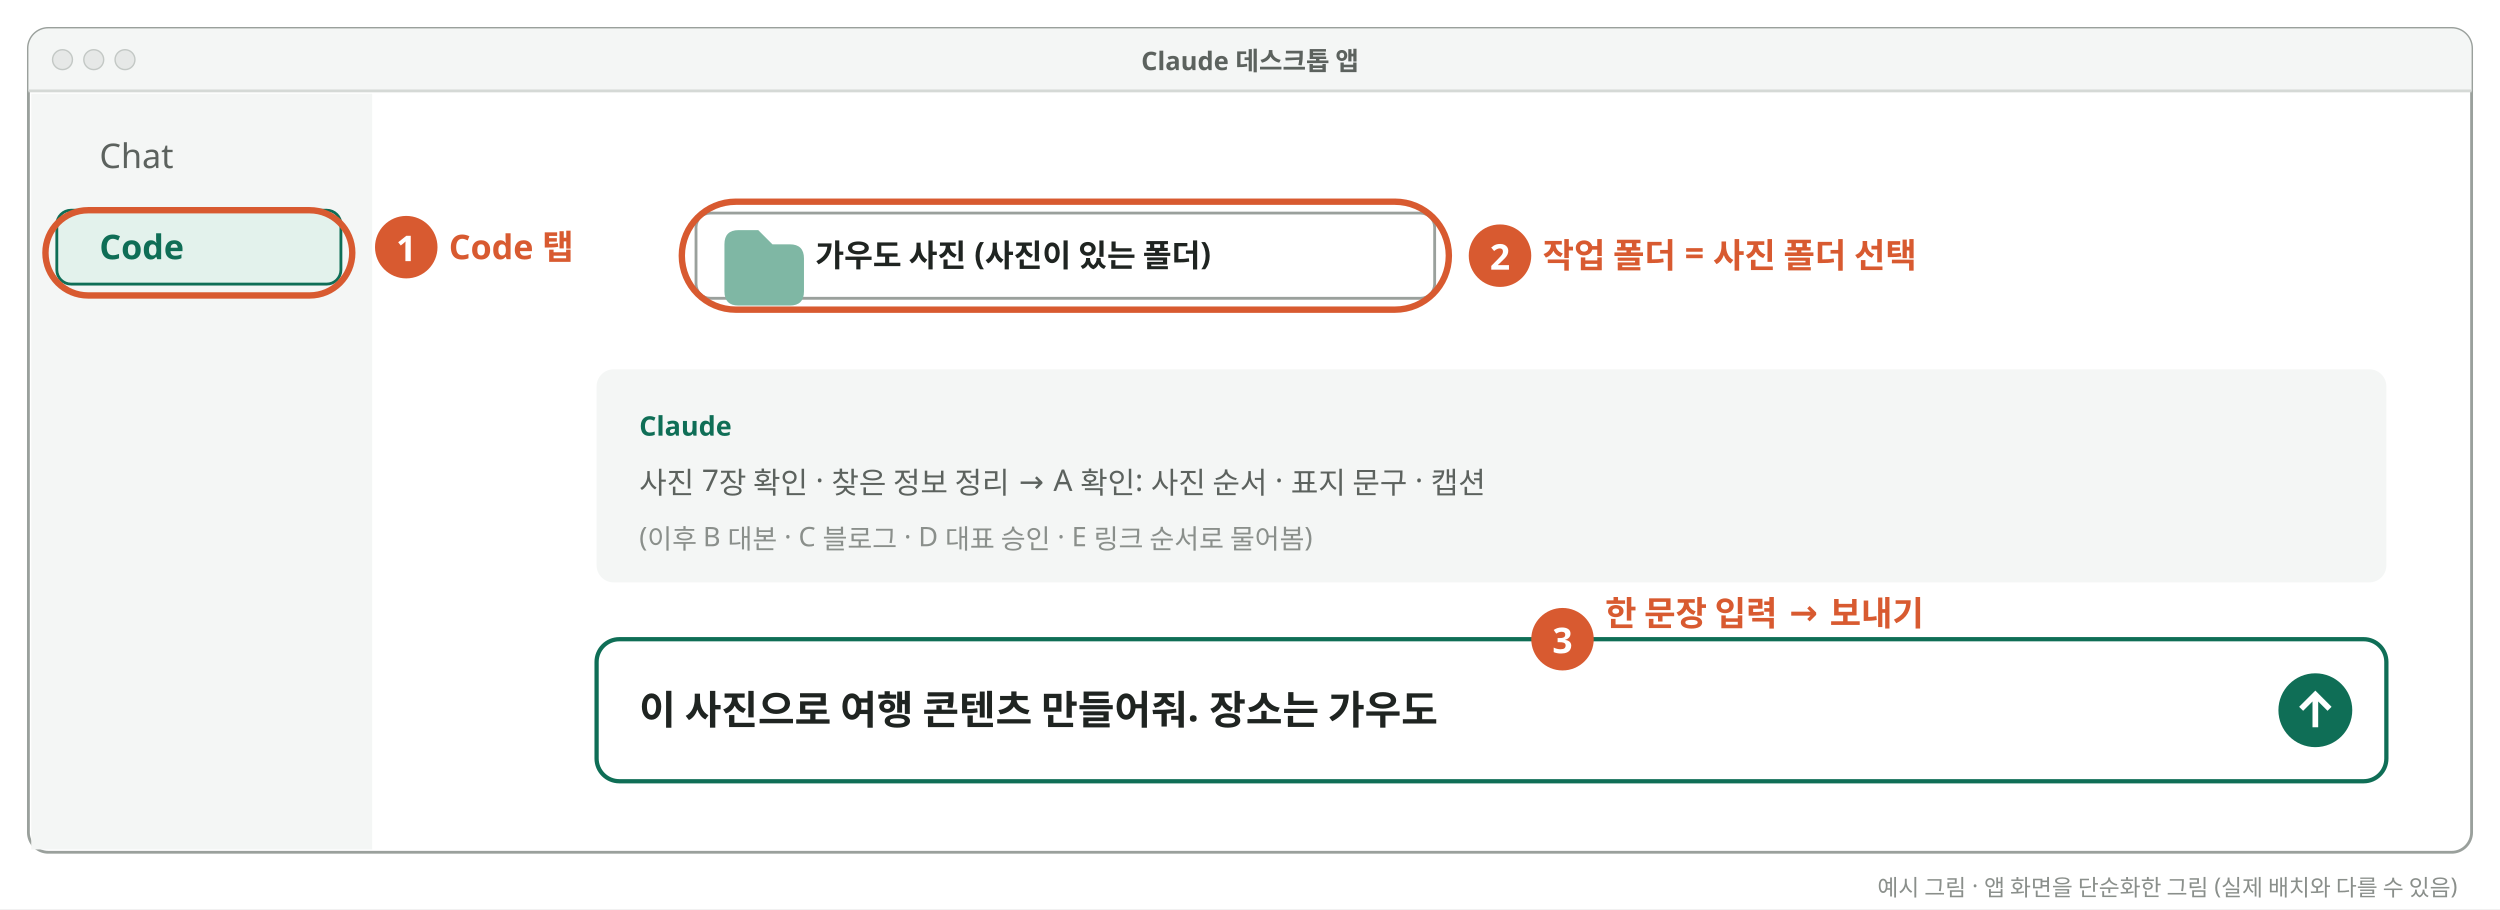
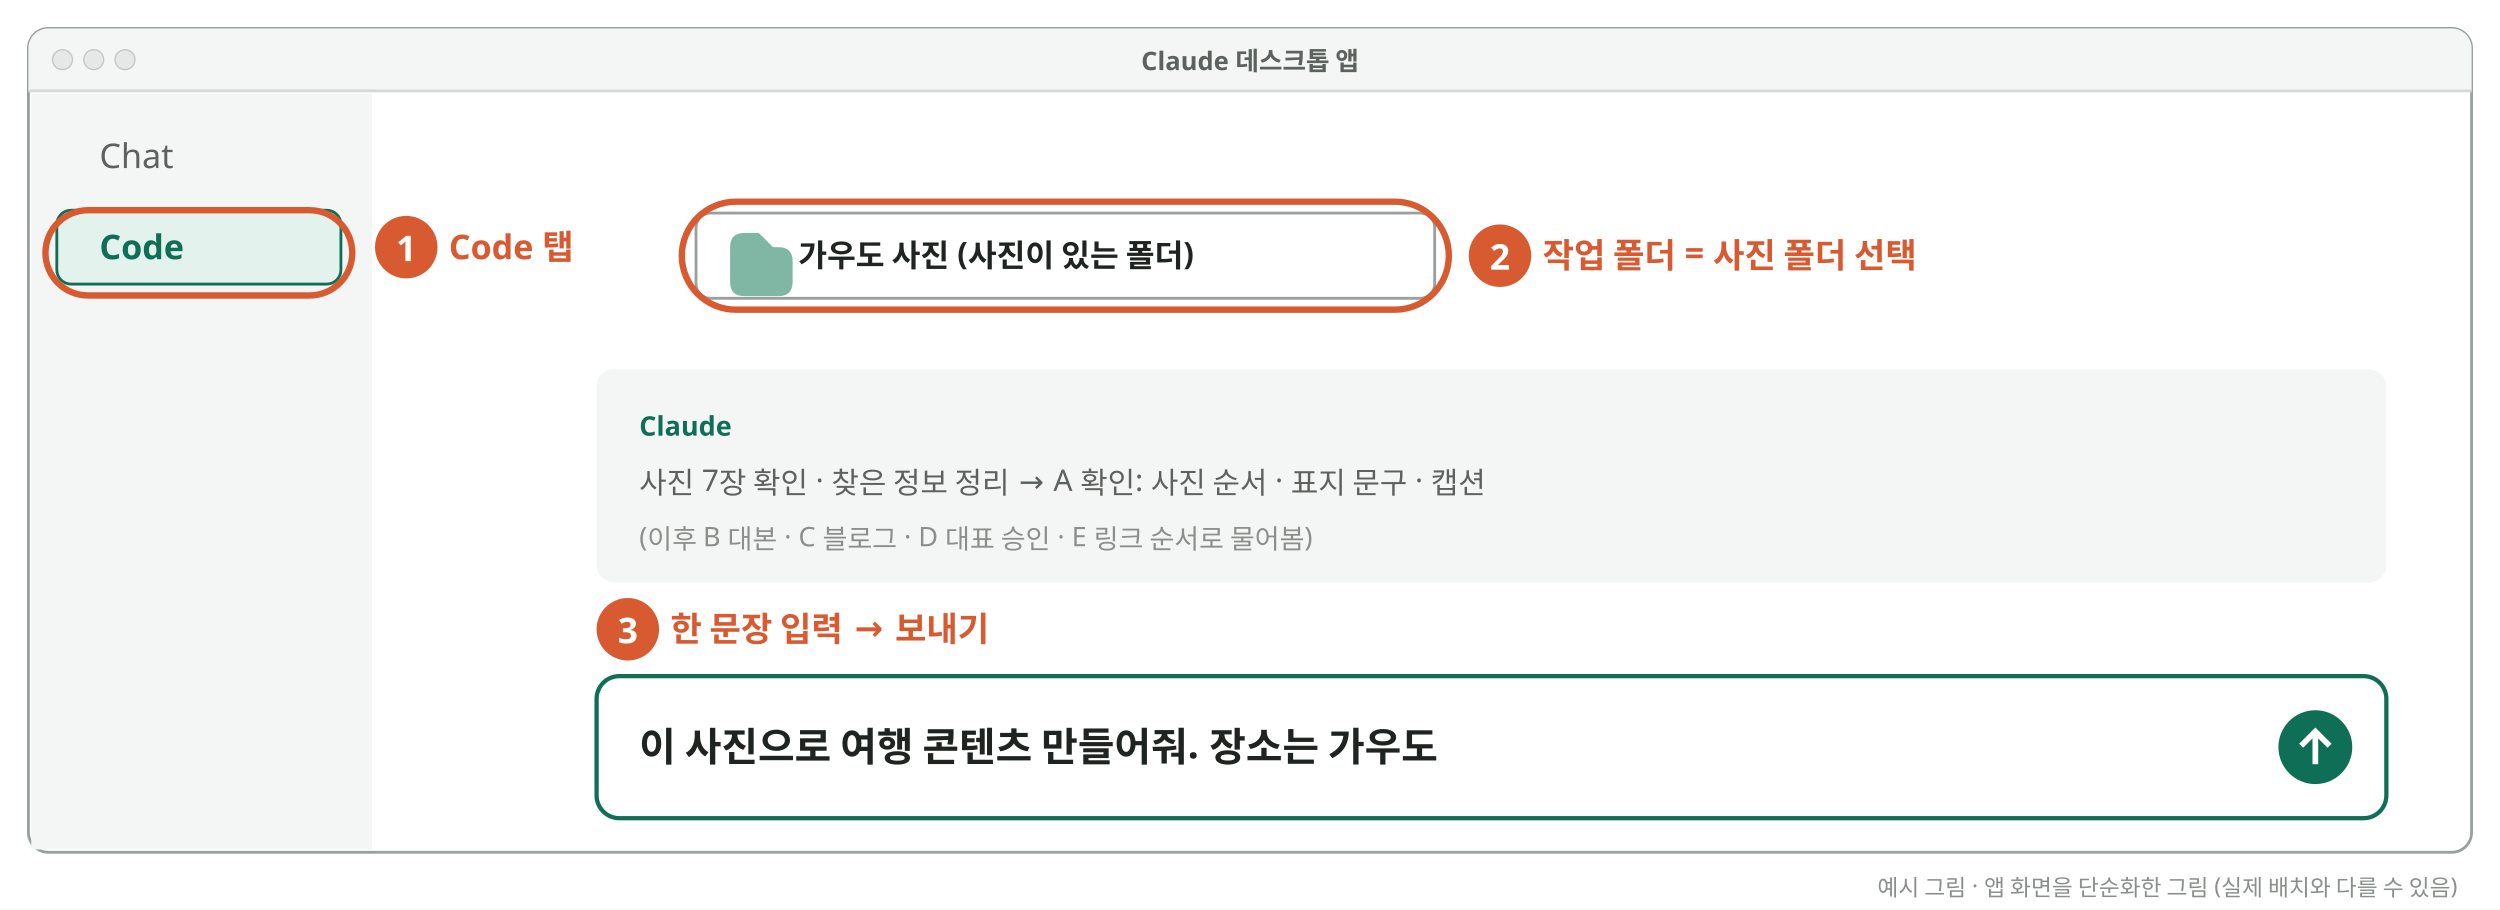
<svg xmlns="http://www.w3.org/2000/svg" width="1760" height="640" viewBox="0 0 1760 640">
  <rect width="100%" height="100%" fill="#fff" />
  <defs>
    <marker id="ah" viewBox="0 0 10 10" refX="8" refY="5" markerWidth="5" markerHeight="5" orient="auto">
      <path d="M0,0 L10,5 L0,10 z" fill="#0F6E56" />
    </marker>
    <marker id="aho" viewBox="0 0 10 10" refX="8" refY="5" markerWidth="5" markerHeight="5" orient="auto">
      <path d="M0,0 L10,5 L0,10 z" fill="#D85A30" />
    </marker>
  </defs>
  <rect x="20" y="20" width="1720" height="580" rx="14" fill="#fff" stroke="#9AA09C" stroke-width="2" />
  <path d="M20 34 a14 14 0 0 1 14 -14 h1692 a14 14 0 0 1 14 14 v30 h-1720 z" fill="#F4F6F5" />
  <line x1="20" y1="64" x2="1740" y2="64" stroke="#D5D9D6" stroke-width="2" />
  <circle cx="44" cy="42" r="7" fill="#E6E8E7" stroke="#C3C8C5" />
  <circle cx="66" cy="42" r="7" fill="#E6E8E7" stroke="#C3C8C5" />
  <circle cx="88" cy="42" r="7" fill="#E6E8E7" stroke="#C3C8C5" />
  <text x="880.0" y="43" font-family="Pretendard, Apple SD Gothic Neo, sans-serif" font-size="18" font-weight="600" fill="#5C625E" text-anchor="middle" dominant-baseline="middle">Claude 데스크톱 앱</text>
  <rect x="22" y="66" width="240" height="532" rx="0" fill="#F4F6F5" stroke="none" stroke-width="2" />
  <text x="70" y="110" font-family="Pretendard, Apple SD Gothic Neo, sans-serif" font-size="24" font-weight="500" fill="#5C625E" text-anchor="start" dominant-baseline="middle">Chat</text>
  <rect x="40" y="148" width="200" height="52" rx="10" fill="#E3F2EC" stroke="#0F6E56" stroke-width="2" />
  <text x="70" y="174" font-family="Pretendard, Apple SD Gothic Neo, sans-serif" font-size="24" font-weight="800" fill="#0F6E56" text-anchor="start" dominant-baseline="middle">Code</text>
  <rect x="32" y="148" width="216" height="60" rx="30.0" fill="none" stroke="#D85A30" stroke-width="4.5" />
  <circle cx="286" cy="174" r="22" fill="#D85A30" />
  <text x="286" y="175" font-family="Pretendard, Apple SD Gothic Neo, sans-serif" font-size="25" font-weight="800" fill="#fff" text-anchor="middle" dominant-baseline="middle">1</text>
  <text x="316" y="174" font-family="Pretendard, Apple SD Gothic Neo, sans-serif" font-size="24" font-weight="800" fill="#D85A30" text-anchor="start" dominant-baseline="middle">Code 탭</text>
  <rect x="490" y="150" width="520" height="60" rx="10" fill="#fff" stroke="#9AA09C" stroke-width="2" />
-   <path d="M510 172 q0 -10 10 -10 h13.8 l10 10 h12.2 q10 0 10 10 v23.12 q0 10 -10 10 h-36 q-10 0 -10 -10 z" fill="#7FB7A4" />
-   <text x="533.0" y="221.12" font-family="Pretendard, Apple SD Gothic Neo, sans-serif" font-size="19" font-weight="700" fill="#1F2421" text-anchor="middle" dominant-baseline="middle" />
-   <text x="574" y="180" font-family="Pretendard, Apple SD Gothic Neo, sans-serif" font-size="22" font-weight="700" fill="#1F2421" text-anchor="start" dominant-baseline="middle">가우도 사진 (사진이 있는 폴더)</text>
+   <path d="M514 174 q0 -10 10 -10 h10.2 l10 10 h3.8 q10 0 10 10 v14.48 q0 10 -10 10 h-24 q-10 0 -10 -10 z" fill="#7FB7A4" />
+   <text x="531.0" y="214.48" font-family="Pretendard, Apple SD Gothic Neo, sans-serif" font-size="19" font-weight="700" fill="#1F2421" text-anchor="middle" dominant-baseline="middle" />
+   <text x="562" y="180" font-family="Pretendard, Apple SD Gothic Neo, sans-serif" font-size="22" font-weight="700" fill="#1F2421" text-anchor="start" dominant-baseline="middle">가우도 사진 (사진이 있는 폴더)</text>
  <rect x="480" y="142" width="540" height="76" rx="38.0" fill="none" stroke="#D85A30" stroke-width="4.5" />
  <circle cx="1056" cy="180" r="22" fill="#D85A30" />
  <text x="1056" y="181" font-family="Pretendard, Apple SD Gothic Neo, sans-serif" font-size="25" font-weight="800" fill="#fff" text-anchor="middle" dominant-baseline="middle">2</text>
  <text x="1086" y="180" font-family="Pretendard, Apple SD Gothic Neo, sans-serif" font-size="24" font-weight="800" fill="#D85A30" text-anchor="start" dominant-baseline="middle">작업 폴더 = 사진 폴더 선택</text>
  <rect x="420" y="260" width="1260" height="150" rx="12" fill="#F4F6F5" stroke="none" stroke-width="2" />
  <text x="450" y="300" font-family="Pretendard, Apple SD Gothic Neo, sans-serif" font-size="19" font-weight="800" fill="#0F6E56" text-anchor="start" dominant-baseline="middle">Claude</text>
  <text x="450" y="340" font-family="Pretendard, Apple SD Gothic Neo, sans-serif" font-size="21" font-weight="500" fill="#5C625E" text-anchor="start" dominant-baseline="middle">사진 7장 확인 · 찾은 정보 정리 → A 확인: 사진 순서 · 표지 문구 · 캡션</text>
  <text x="450" y="378" font-family="Pretendard, Apple SD Gothic Neo, sans-serif" font-size="19" font-weight="500" fill="#8A8F8B" text-anchor="start" dominant-baseline="middle">(이후 B 대본 · C 블로그 · D 대표 승인 · E 링크 순서로 물어봄)</text>
-   <rect x="420" y="450" width="1260" height="100" rx="16" fill="#fff" stroke="#0F6E56" stroke-width="3" />
-   <text x="450" y="500" font-family="Pretendard, Apple SD Gothic Neo, sans-serif" font-size="28" font-weight="800" fill="#1F2421" text-anchor="start" dominant-baseline="middle">이 사진으로 여행 콘텐츠 만들어줘. 장소는 가우도</text>
-   <circle cx="1630" cy="500" r="26" fill="#0F6E56" />
-   <path d="M1630 512 v-22 M1620 499 l10 -10 l10 10" fill="none" stroke="#fff" stroke-width="4" />
-   <circle cx="1100" cy="450" r="22" fill="#D85A30" />
-   <text x="1100" y="451" font-family="Pretendard, Apple SD Gothic Neo, sans-serif" font-size="25" font-weight="800" fill="#fff" text-anchor="middle" dominant-baseline="middle">3</text>
-   <text x="1130" y="432" font-family="Pretendard, Apple SD Gothic Neo, sans-serif" font-size="24" font-weight="800" fill="#D85A30" text-anchor="start" dominant-baseline="middle">한 문장 입력 → 보내기</text>
+   <rect x="420" y="476" width="1260" height="100" rx="16" fill="#fff" stroke="#0F6E56" stroke-width="3" />
+   <text x="450" y="526" font-family="Pretendard, Apple SD Gothic Neo, sans-serif" font-size="28" font-weight="800" fill="#1F2421" text-anchor="start" dominant-baseline="middle">이 사진으로 여행 콘텐츠 만들어줘. 장소는 가우도</text>
+   <circle cx="1630" cy="526" r="26" fill="#0F6E56" />
+   <path d="M1630 538 v-22 M1620 525 l10 -10 l10 10" fill="none" stroke="#fff" stroke-width="4" />
+   <circle cx="442" cy="443" r="22" fill="#D85A30" />
+   <text x="442" y="444" font-family="Pretendard, Apple SD Gothic Neo, sans-serif" font-size="25" font-weight="800" fill="#fff" text-anchor="middle" dominant-baseline="middle">3</text>
+   <text x="472" y="443" font-family="Pretendard, Apple SD Gothic Neo, sans-serif" font-size="24" font-weight="800" fill="#D85A30" text-anchor="start" dominant-baseline="middle">한 문장 입력 → 보내기</text>
  <text x="1730" y="625" font-family="Pretendard, Apple SD Gothic Neo, sans-serif" font-size="16" font-weight="500" fill="#8A8F8B" text-anchor="end" dominant-baseline="middle">예시 그림 · 앱 화면을 단순화한 그림 (실제 배치와 다를 수 있음)</text>
</svg>
